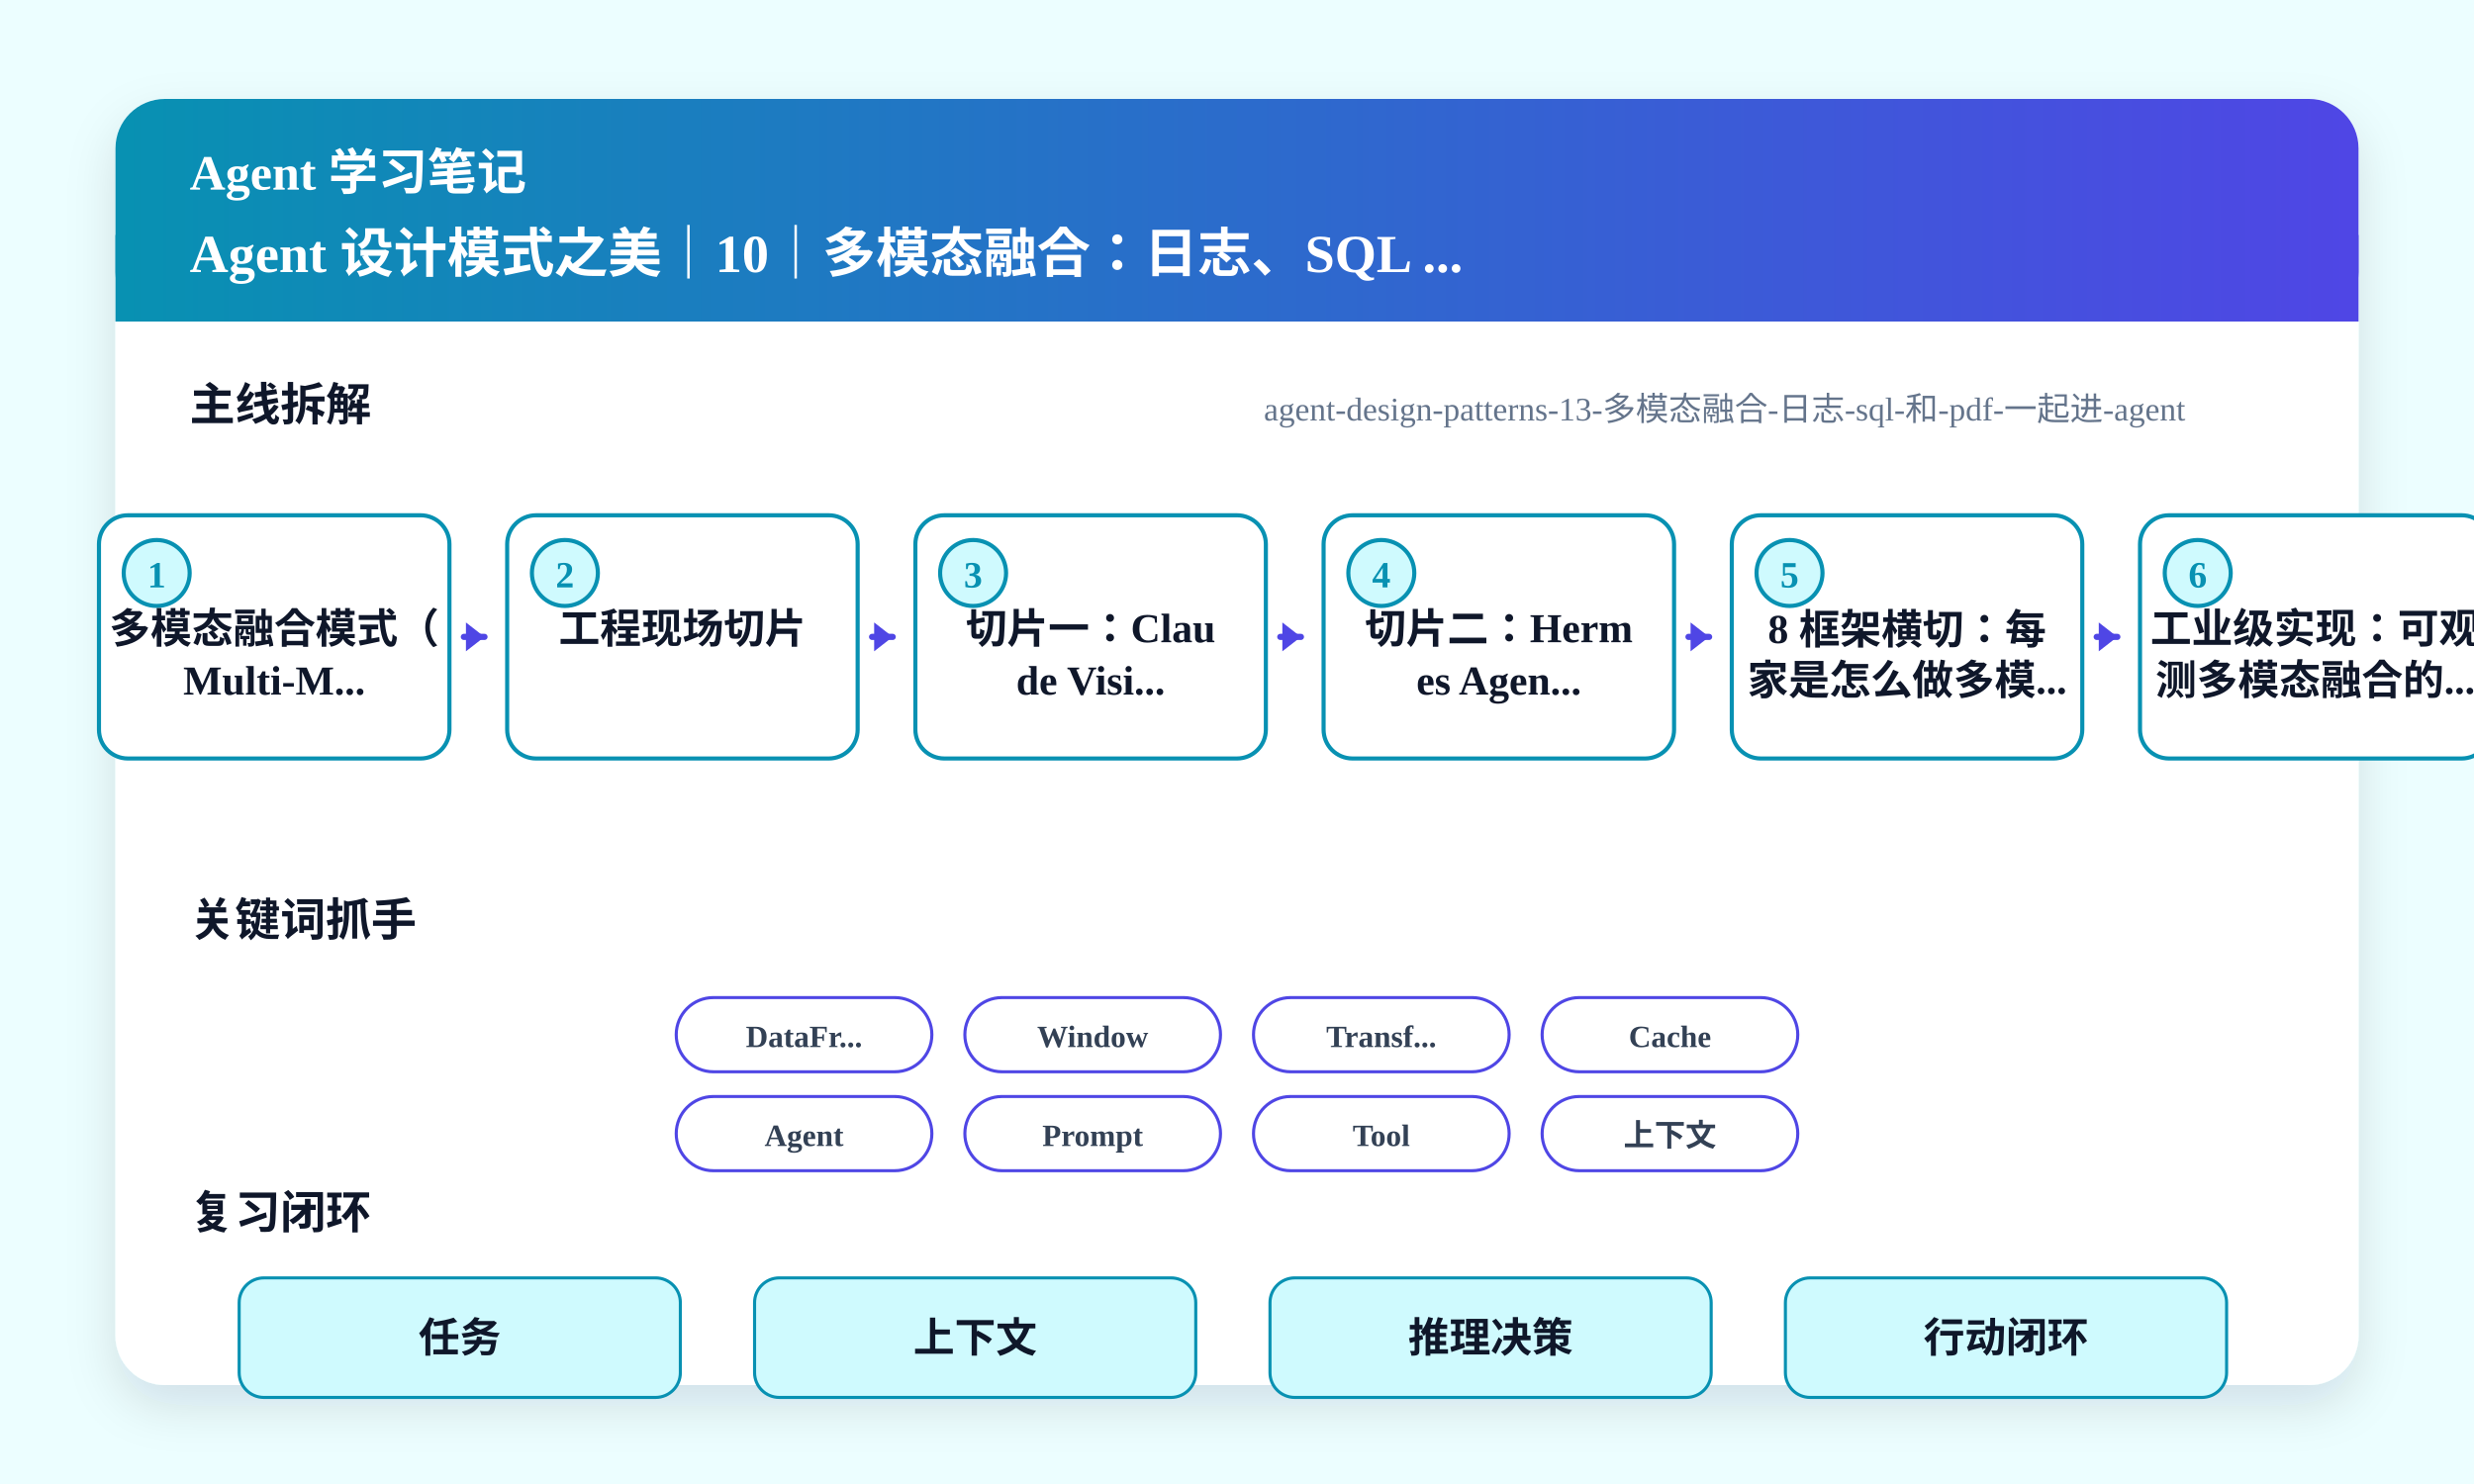
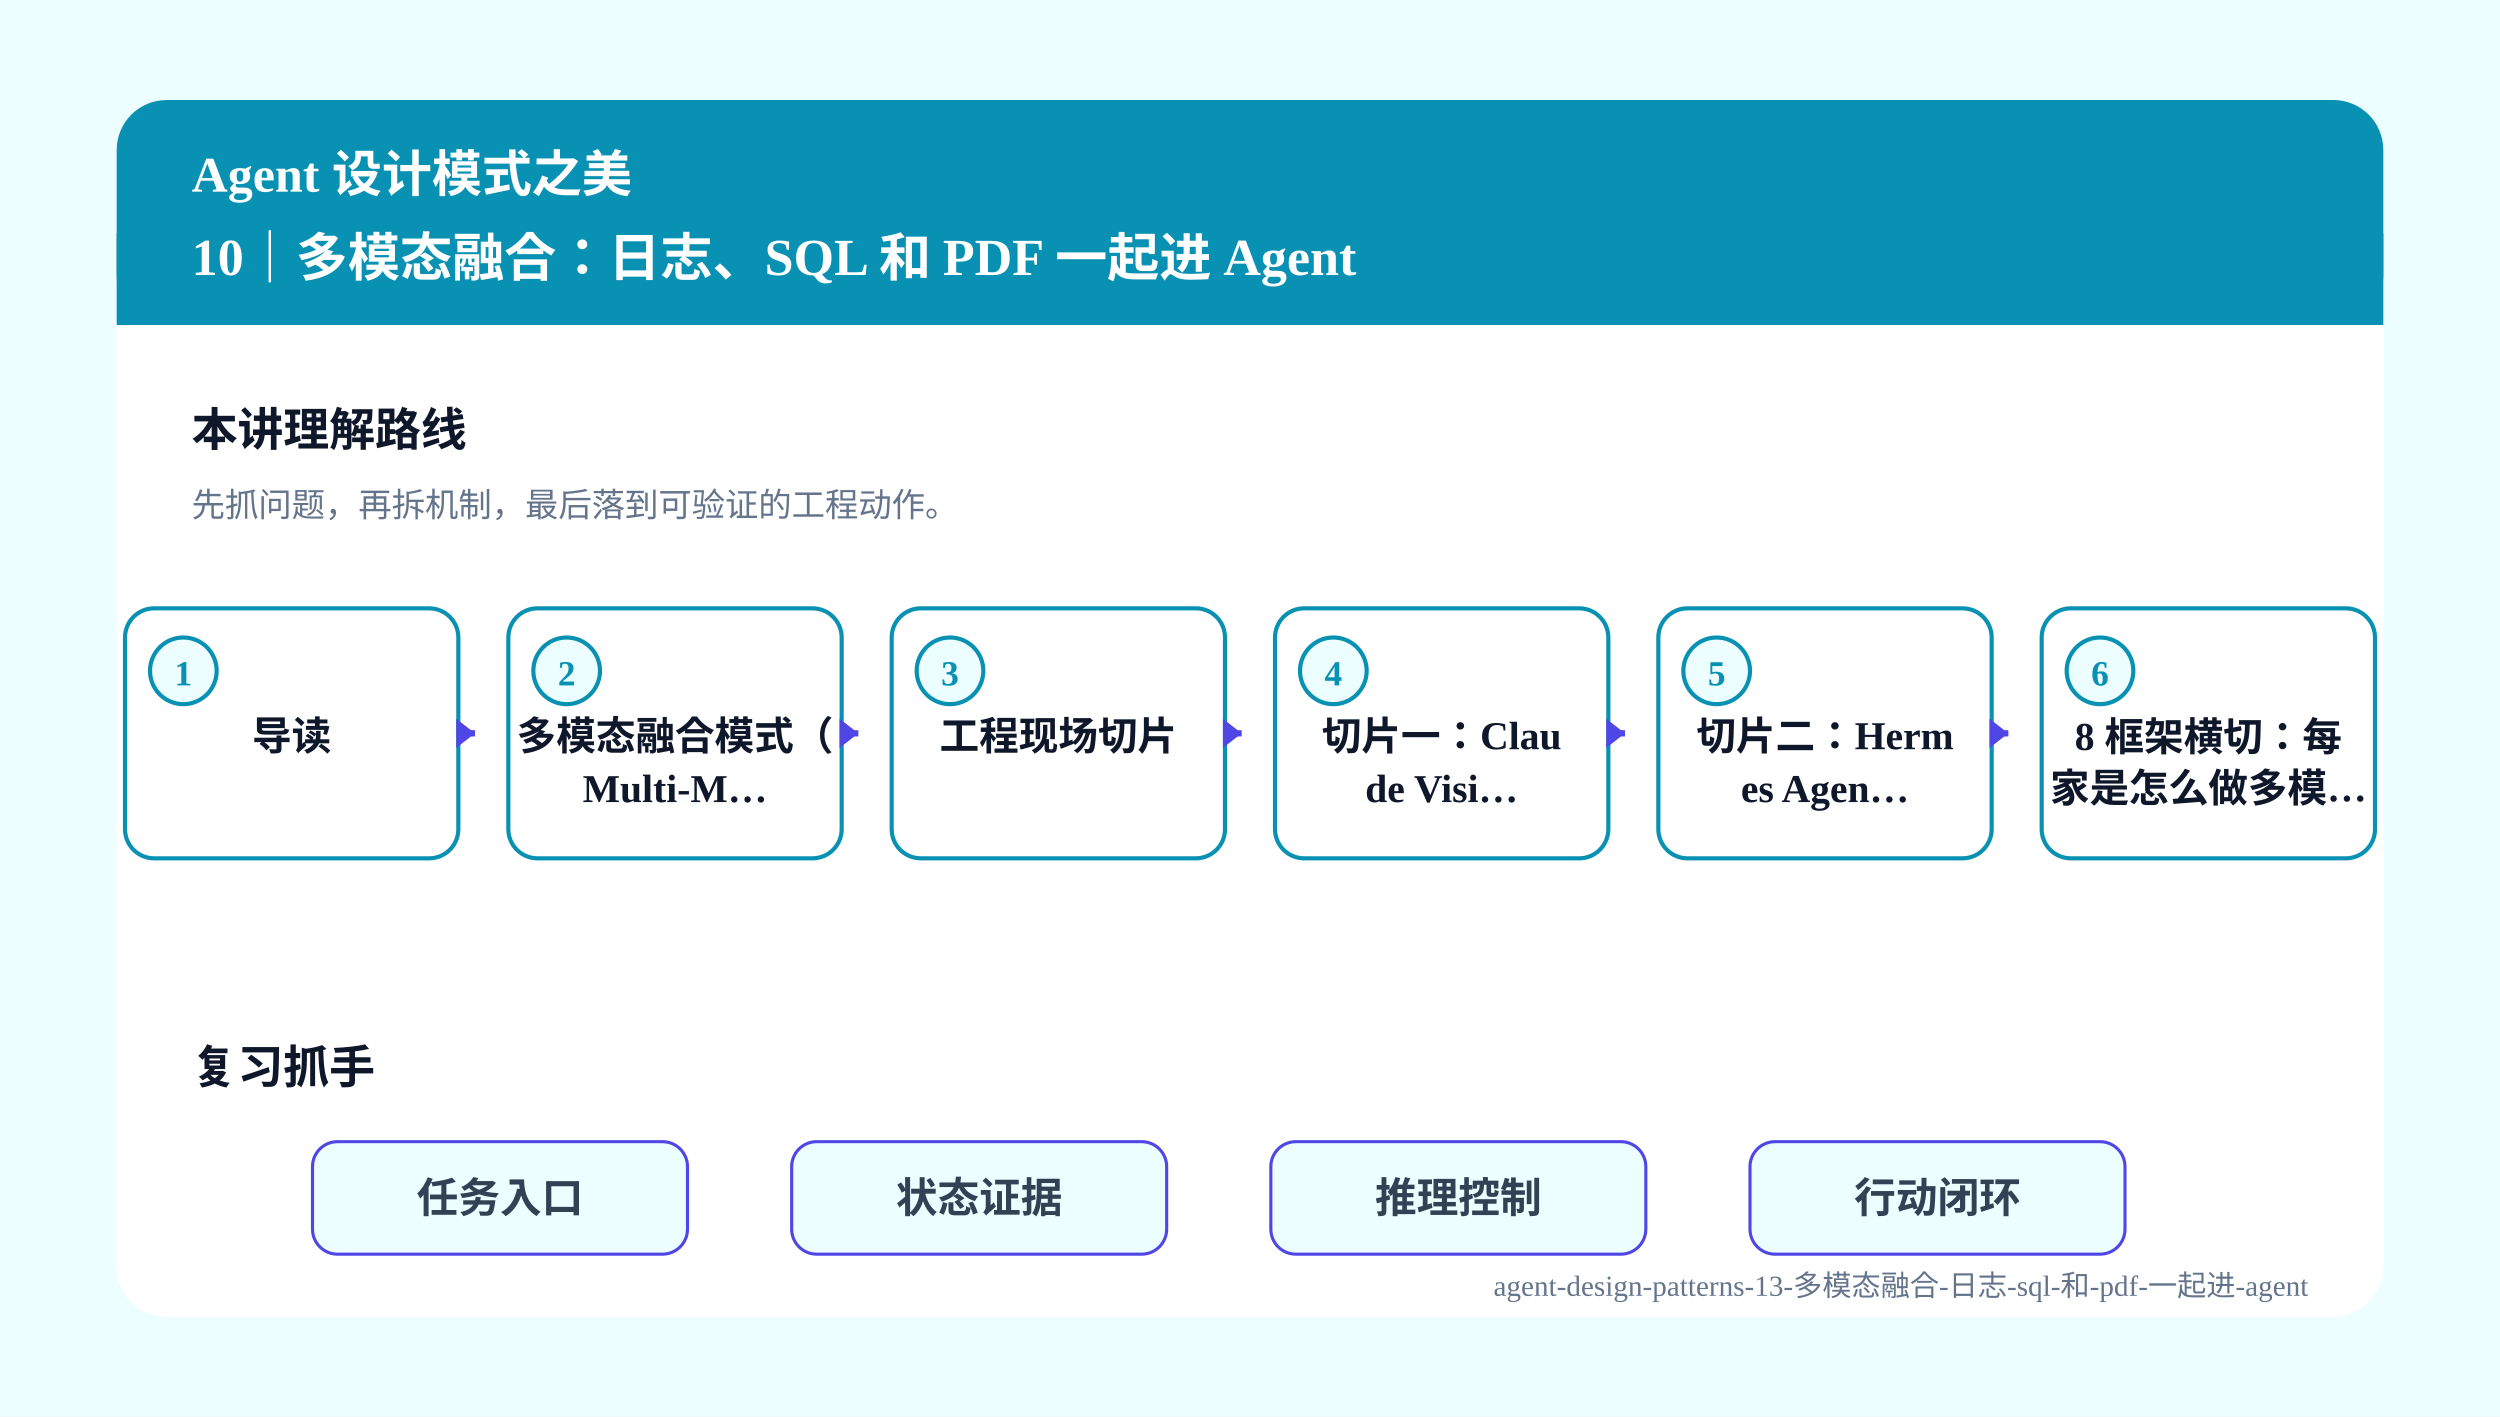
- <svg xmlns="http://www.w3.org/2000/svg" width="1200" height="720" viewBox="0 0 1200 720" role="img" aria-labelledby="title desc">
-   <defs>
-     <linearGradient id="header" x1="0" y1="0" x2="1" y2="0">
-       <stop offset="0%" stop-color="#0891b2" />
-       <stop offset="100%" stop-color="#4f46e5" />
-     </linearGradient>
-     <filter id="shadow" x="-20%" y="-20%" width="140%" height="140%">
-       <feDropShadow dx="0" dy="10" stdDeviation="12" flood-color="#0f172a" flood-opacity="0.12" />
-     </filter>
-   </defs>
-   <rect width="1200" height="720" rx="0" fill="#ecfeff" />
-   <rect x="56" y="48" width="1088" height="624" rx="24" fill="#ffffff" filter="url(#shadow)" />
-   <rect x="56" y="48" width="1088" height="108" rx="24" fill="url(#header)" />
-   <rect x="56" y="114" width="1088" height="42" fill="url(#header)" />
-   <text x="92" y="92" font-size="24" font-weight="800" fill="#ffffff">Agent 学习笔记</text>
-   <text x="92" y="132" text-anchor="start" font-size="26" font-weight="750" fill="#ffffff">Agent 设计模式之美｜10｜多模态融合：日志、SQL ...</text>
-   <text x="92" y="204" font-size="22" font-weight="700" fill="#0f172a">主线拆解</text>
-   <text x="1060" y="204" text-anchor="end" font-size="16" fill="#64748b">agent-design-patterns-13-多模态融合-日志-sql-和-pdf-一起进-agent</text>
-   <rect x="48" y="250" width="170" height="118" rx="14" fill="#ffffff" stroke="#0891b2" stroke-width="2" />
-   <circle cx="76" cy="278" r="16" fill="#cffafe" stroke="#0891b2" stroke-width="2" />
-   <text x="76" y="285" text-anchor="middle" font-size="18" font-weight="700" fill="#0891b2">1</text>
-   <text x="133" y="312" text-anchor="middle" font-size="20" font-weight="650" fill="#0f172a">多模态融合模式（</text>
-   <text x="133" y="337" text-anchor="middle" font-size="20" font-weight="650" fill="#0f172a">Multi-M...</text>
-   <path d="M 225 309 H 235" stroke="#4f46e5" stroke-width="3" stroke-linecap="round" />
-   <path d="M 235 309 l -9 -7 v 14 z" fill="#4f46e5" />
-   <rect x="246" y="250" width="170" height="118" rx="14" fill="#ffffff" stroke="#0891b2" stroke-width="2" />
-   <circle cx="274" cy="278" r="16" fill="#cffafe" stroke="#0891b2" stroke-width="2" />
-   <text x="274" y="285" text-anchor="middle" font-size="18" font-weight="700" fill="#0891b2">2</text>
-   <text x="331" y="312" text-anchor="middle" font-size="20" font-weight="650" fill="#0f172a">工程现场切片</text>
-   <path d="M 423 309 H 433" stroke="#4f46e5" stroke-width="3" stroke-linecap="round" />
-   <path d="M 433 309 l -9 -7 v 14 z" fill="#4f46e5" />
-   <rect x="444" y="250" width="170" height="118" rx="14" fill="#ffffff" stroke="#0891b2" stroke-width="2" />
-   <circle cx="472" cy="278" r="16" fill="#cffafe" stroke="#0891b2" stroke-width="2" />
-   <text x="472" y="285" text-anchor="middle" font-size="18" font-weight="700" fill="#0891b2">3</text>
-   <text x="529" y="312" text-anchor="middle" font-size="20" font-weight="650" fill="#0f172a">切片一：Clau</text>
-   <text x="529" y="337" text-anchor="middle" font-size="20" font-weight="650" fill="#0f172a">de Visi...</text>
-   <path d="M 621 309 H 631" stroke="#4f46e5" stroke-width="3" stroke-linecap="round" />
-   <path d="M 631 309 l -9 -7 v 14 z" fill="#4f46e5" />
-   <rect x="642" y="250" width="170" height="118" rx="14" fill="#ffffff" stroke="#0891b2" stroke-width="2" />
-   <circle cx="670" cy="278" r="16" fill="#cffafe" stroke="#0891b2" stroke-width="2" />
-   <text x="670" y="285" text-anchor="middle" font-size="18" font-weight="700" fill="#0891b2">4</text>
-   <text x="727" y="312" text-anchor="middle" font-size="20" font-weight="650" fill="#0f172a">切片二：Herm</text>
-   <text x="727" y="337" text-anchor="middle" font-size="20" font-weight="650" fill="#0f172a">es Agen...</text>
-   <path d="M 819 309 H 829" stroke="#4f46e5" stroke-width="3" stroke-linecap="round" />
-   <path d="M 829 309 l -9 -7 v 14 z" fill="#4f46e5" />
-   <rect x="840" y="250" width="170" height="118" rx="14" fill="#ffffff" stroke="#0891b2" stroke-width="2" />
-   <circle cx="868" cy="278" r="16" fill="#cffafe" stroke="#0891b2" stroke-width="2" />
-   <text x="868" y="285" text-anchor="middle" font-size="18" font-weight="700" fill="#0891b2">5</text>
-   <text x="925" y="312" text-anchor="middle" font-size="20" font-weight="650" fill="#0f172a">8 框架横切：每</text>
-   <text x="925" y="337" text-anchor="middle" font-size="20" font-weight="650" fill="#0f172a">家是怎么做多模...</text>
-   <path d="M 1017 309 H 1027" stroke="#4f46e5" stroke-width="3" stroke-linecap="round" />
-   <path d="M 1027 309 l -9 -7 v 14 z" fill="#4f46e5" />
-   <rect x="1038" y="250" width="170" height="118" rx="14" fill="#ffffff" stroke="#0891b2" stroke-width="2" />
-   <circle cx="1066" cy="278" r="16" fill="#cffafe" stroke="#0891b2" stroke-width="2" />
-   <text x="1066" y="285" text-anchor="middle" font-size="18" font-weight="700" fill="#0891b2">6</text>
-   <text x="1123" y="312" text-anchor="middle" font-size="20" font-weight="650" fill="#0f172a">工业级实现：可观</text>
-   <text x="1123" y="337" text-anchor="middle" font-size="20" font-weight="650" fill="#0f172a">测多模态融合的...</text>
-   <text x="92" y="454" font-size="22" font-weight="700" fill="#0f172a">关键词抓手</text>
-   <rect x="328" y="484" width="124" height="36" rx="18" fill="#ffffff" stroke="#4f46e5" stroke-width="1.5" />
-   <text x="390" y="508" text-anchor="middle" font-size="15" font-weight="600" fill="#334155">DataFr...</text>
-   <rect x="468" y="484" width="124" height="36" rx="18" fill="#ffffff" stroke="#4f46e5" stroke-width="1.5" />
-   <text x="530" y="508" text-anchor="middle" font-size="15" font-weight="600" fill="#334155">Window</text>
-   <rect x="608" y="484" width="124" height="36" rx="18" fill="#ffffff" stroke="#4f46e5" stroke-width="1.5" />
-   <text x="670" y="508" text-anchor="middle" font-size="15" font-weight="600" fill="#334155">Transf...</text>
-   <rect x="748" y="484" width="124" height="36" rx="18" fill="#ffffff" stroke="#4f46e5" stroke-width="1.5" />
-   <text x="810" y="508" text-anchor="middle" font-size="15" font-weight="600" fill="#334155">Cache</text>
-   <rect x="328" y="532" width="124" height="36" rx="18" fill="#ffffff" stroke="#4f46e5" stroke-width="1.5" />
-   <text x="390" y="556" text-anchor="middle" font-size="15" font-weight="600" fill="#334155">Agent</text>
-   <rect x="468" y="532" width="124" height="36" rx="18" fill="#ffffff" stroke="#4f46e5" stroke-width="1.5" />
-   <text x="530" y="556" text-anchor="middle" font-size="15" font-weight="600" fill="#334155">Prompt</text>
-   <rect x="608" y="532" width="124" height="36" rx="18" fill="#ffffff" stroke="#4f46e5" stroke-width="1.5" />
-   <text x="670" y="556" text-anchor="middle" font-size="15" font-weight="600" fill="#334155">Tool</text>
-   <rect x="748" y="532" width="124" height="36" rx="18" fill="#ffffff" stroke="#4f46e5" stroke-width="1.5" />
-   <text x="810" y="556" text-anchor="middle" font-size="15" font-weight="600" fill="#334155">上下文</text>
-   <text x="92" y="596" font-size="22" font-weight="700" fill="#0f172a">复习闭环</text>
-   <rect x="116" y="620" width="214" height="58" rx="12" fill="#cffafe" stroke="#0891b2" stroke-width="1.5" />
-   <text x="223" y="656" text-anchor="middle" font-size="20" font-weight="700" fill="#0f172a">任务</text>
-   <rect x="366" y="620" width="214" height="58" rx="12" fill="#cffafe" stroke="#0891b2" stroke-width="1.5" />
-   <text x="473" y="656" text-anchor="middle" font-size="20" font-weight="700" fill="#0f172a">上下文</text>
-   <rect x="616" y="620" width="214" height="58" rx="12" fill="#cffafe" stroke="#0891b2" stroke-width="1.5" />
-   <text x="723" y="656" text-anchor="middle" font-size="20" font-weight="700" fill="#0f172a">推理决策</text>
-   <rect x="866" y="620" width="214" height="58" rx="12" fill="#cffafe" stroke="#0891b2" stroke-width="1.5" />
-   <text x="973" y="656" text-anchor="middle" font-size="20" font-weight="700" fill="#0f172a">行动闭环</text>
+ <svg xmlns="http://www.w3.org/2000/svg" width="1200" height="680" viewBox="0 0 1200 680" role="img">
+   <rect width="1200" height="680" fill="#ecfeff" />
+   <rect x="56" y="48" width="1088" height="584" rx="24" fill="#ffffff" />
+   <rect x="56" y="48" width="1088" height="108" rx="24" fill="#0891b2" />
+   <rect x="56" y="112" width="1088" height="44" fill="#0891b2" />
+   <text x="92" y="92" font-size="24" font-weight="800" fill="#fff">Agent 设计模式之美</text>
+   <text x="92" y="132" text-anchor="start" font-size="25" font-weight="700" fill="#fff">10｜多模态融合：日志、SQL 和 PDF 一起进 Agent</text>
+   <text x="92" y="214" font-size="22" font-weight="800" fill="#0f172a">本讲理解路线</text>
+   <text x="92" y="248" font-size="16" fill="#64748b">先抓问题，再拆机制，最后落到可验证的工程动作。</text>
+   <rect x="60" y="292" width="160" height="120" rx="14" fill="#fff" stroke="#0891b2" stroke-width="2" />
+   <circle cx="88" cy="322" r="16" fill="#ecfeff" stroke="#0891b2" stroke-width="2" />
+   <text x="88" y="329" text-anchor="middle" font-size="17" font-weight="700" fill="#0891b2">1</text>
+   <text x="140" y="360" text-anchor="middle" font-size="19" font-weight="700" fill="#0f172a">导读</text>
+   <path d="M 226 352 H 228" stroke="#4f46e5" stroke-width="3" />
+   <path d="M 228 352 l -9 -7 v14 z" fill="#4f46e5" />
+   <rect x="244" y="292" width="160" height="120" rx="14" fill="#fff" stroke="#0891b2" stroke-width="2" />
+   <circle cx="272" cy="322" r="16" fill="#ecfeff" stroke="#0891b2" stroke-width="2" />
+   <text x="272" y="329" text-anchor="middle" font-size="17" font-weight="700" fill="#0891b2">2</text>
+   <text x="324" y="360" text-anchor="middle" font-size="19" font-weight="700" fill="#0f172a">多模态融合模式（</text>
+   <text x="324" y="385" text-anchor="middle" font-size="19" font-weight="700" fill="#0f172a">Multi-M…</text>
+   <path d="M 410 352 H 412" stroke="#4f46e5" stroke-width="3" />
+   <path d="M 412 352 l -9 -7 v14 z" fill="#4f46e5" />
+   <rect x="428" y="292" width="160" height="120" rx="14" fill="#fff" stroke="#0891b2" stroke-width="2" />
+   <circle cx="456" cy="322" r="16" fill="#ecfeff" stroke="#0891b2" stroke-width="2" />
+   <text x="456" y="329" text-anchor="middle" font-size="17" font-weight="700" fill="#0891b2">3</text>
+   <text x="508" y="360" text-anchor="middle" font-size="19" font-weight="700" fill="#0f172a">工程现场切片</text>
+   <path d="M 594 352 H 596" stroke="#4f46e5" stroke-width="3" />
+   <path d="M 596 352 l -9 -7 v14 z" fill="#4f46e5" />
+   <rect x="612" y="292" width="160" height="120" rx="14" fill="#fff" stroke="#0891b2" stroke-width="2" />
+   <circle cx="640" cy="322" r="16" fill="#ecfeff" stroke="#0891b2" stroke-width="2" />
+   <text x="640" y="329" text-anchor="middle" font-size="17" font-weight="700" fill="#0891b2">4</text>
+   <text x="692" y="360" text-anchor="middle" font-size="19" font-weight="700" fill="#0f172a">切片一：Clau</text>
+   <text x="692" y="385" text-anchor="middle" font-size="19" font-weight="700" fill="#0f172a">de Visi…</text>
+   <path d="M 778 352 H 780" stroke="#4f46e5" stroke-width="3" />
+   <path d="M 780 352 l -9 -7 v14 z" fill="#4f46e5" />
+   <rect x="796" y="292" width="160" height="120" rx="14" fill="#fff" stroke="#0891b2" stroke-width="2" />
+   <circle cx="824" cy="322" r="16" fill="#ecfeff" stroke="#0891b2" stroke-width="2" />
+   <text x="824" y="329" text-anchor="middle" font-size="17" font-weight="700" fill="#0891b2">5</text>
+   <text x="876" y="360" text-anchor="middle" font-size="19" font-weight="700" fill="#0f172a">切片二：Herm</text>
+   <text x="876" y="385" text-anchor="middle" font-size="19" font-weight="700" fill="#0f172a">es Agen…</text>
+   <path d="M 962 352 H 964" stroke="#4f46e5" stroke-width="3" />
+   <path d="M 964 352 l -9 -7 v14 z" fill="#4f46e5" />
+   <rect x="980" y="292" width="160" height="120" rx="14" fill="#fff" stroke="#0891b2" stroke-width="2" />
+   <circle cx="1008" cy="322" r="16" fill="#ecfeff" stroke="#0891b2" stroke-width="2" />
+   <text x="1008" y="329" text-anchor="middle" font-size="17" font-weight="700" fill="#0891b2">6</text>
+   <text x="1060" y="360" text-anchor="middle" font-size="19" font-weight="700" fill="#0f172a">8 框架横切：每</text>
+   <text x="1060" y="385" text-anchor="middle" font-size="19" font-weight="700" fill="#0f172a">家是怎么做多模…</text>
+   <text x="92" y="520" font-size="22" font-weight="800" fill="#0f172a">复习抓手</text>
+   <rect x="150" y="548" width="180" height="54" rx="12" fill="#ecfeff" stroke="#4f46e5" stroke-width="1.5" />
+   <text x="240" y="582" text-anchor="middle" font-size="20" font-weight="700" fill="#334155">任务入口</text>
+   <rect x="380" y="548" width="180" height="54" rx="12" fill="#ecfeff" stroke="#4f46e5" stroke-width="1.5" />
+   <text x="470" y="582" text-anchor="middle" font-size="20" font-weight="700" fill="#334155">状态证据</text>
+   <rect x="610" y="548" width="180" height="54" rx="12" fill="#ecfeff" stroke="#4f46e5" stroke-width="1.5" />
+   <text x="700" y="582" text-anchor="middle" font-size="20" font-weight="700" fill="#334155">推理控制</text>
+   <rect x="840" y="548" width="180" height="54" rx="12" fill="#ecfeff" stroke="#4f46e5" stroke-width="1.5" />
+   <text x="930" y="582" text-anchor="middle" font-size="20" font-weight="700" fill="#334155">行动闭环</text>
+   <text x="1108" y="622" text-anchor="end" font-size="14" fill="#64748b">agent-design-patterns-13-多模态融合-日志-sql-和-pdf-一起进-agent</text>
</svg>
